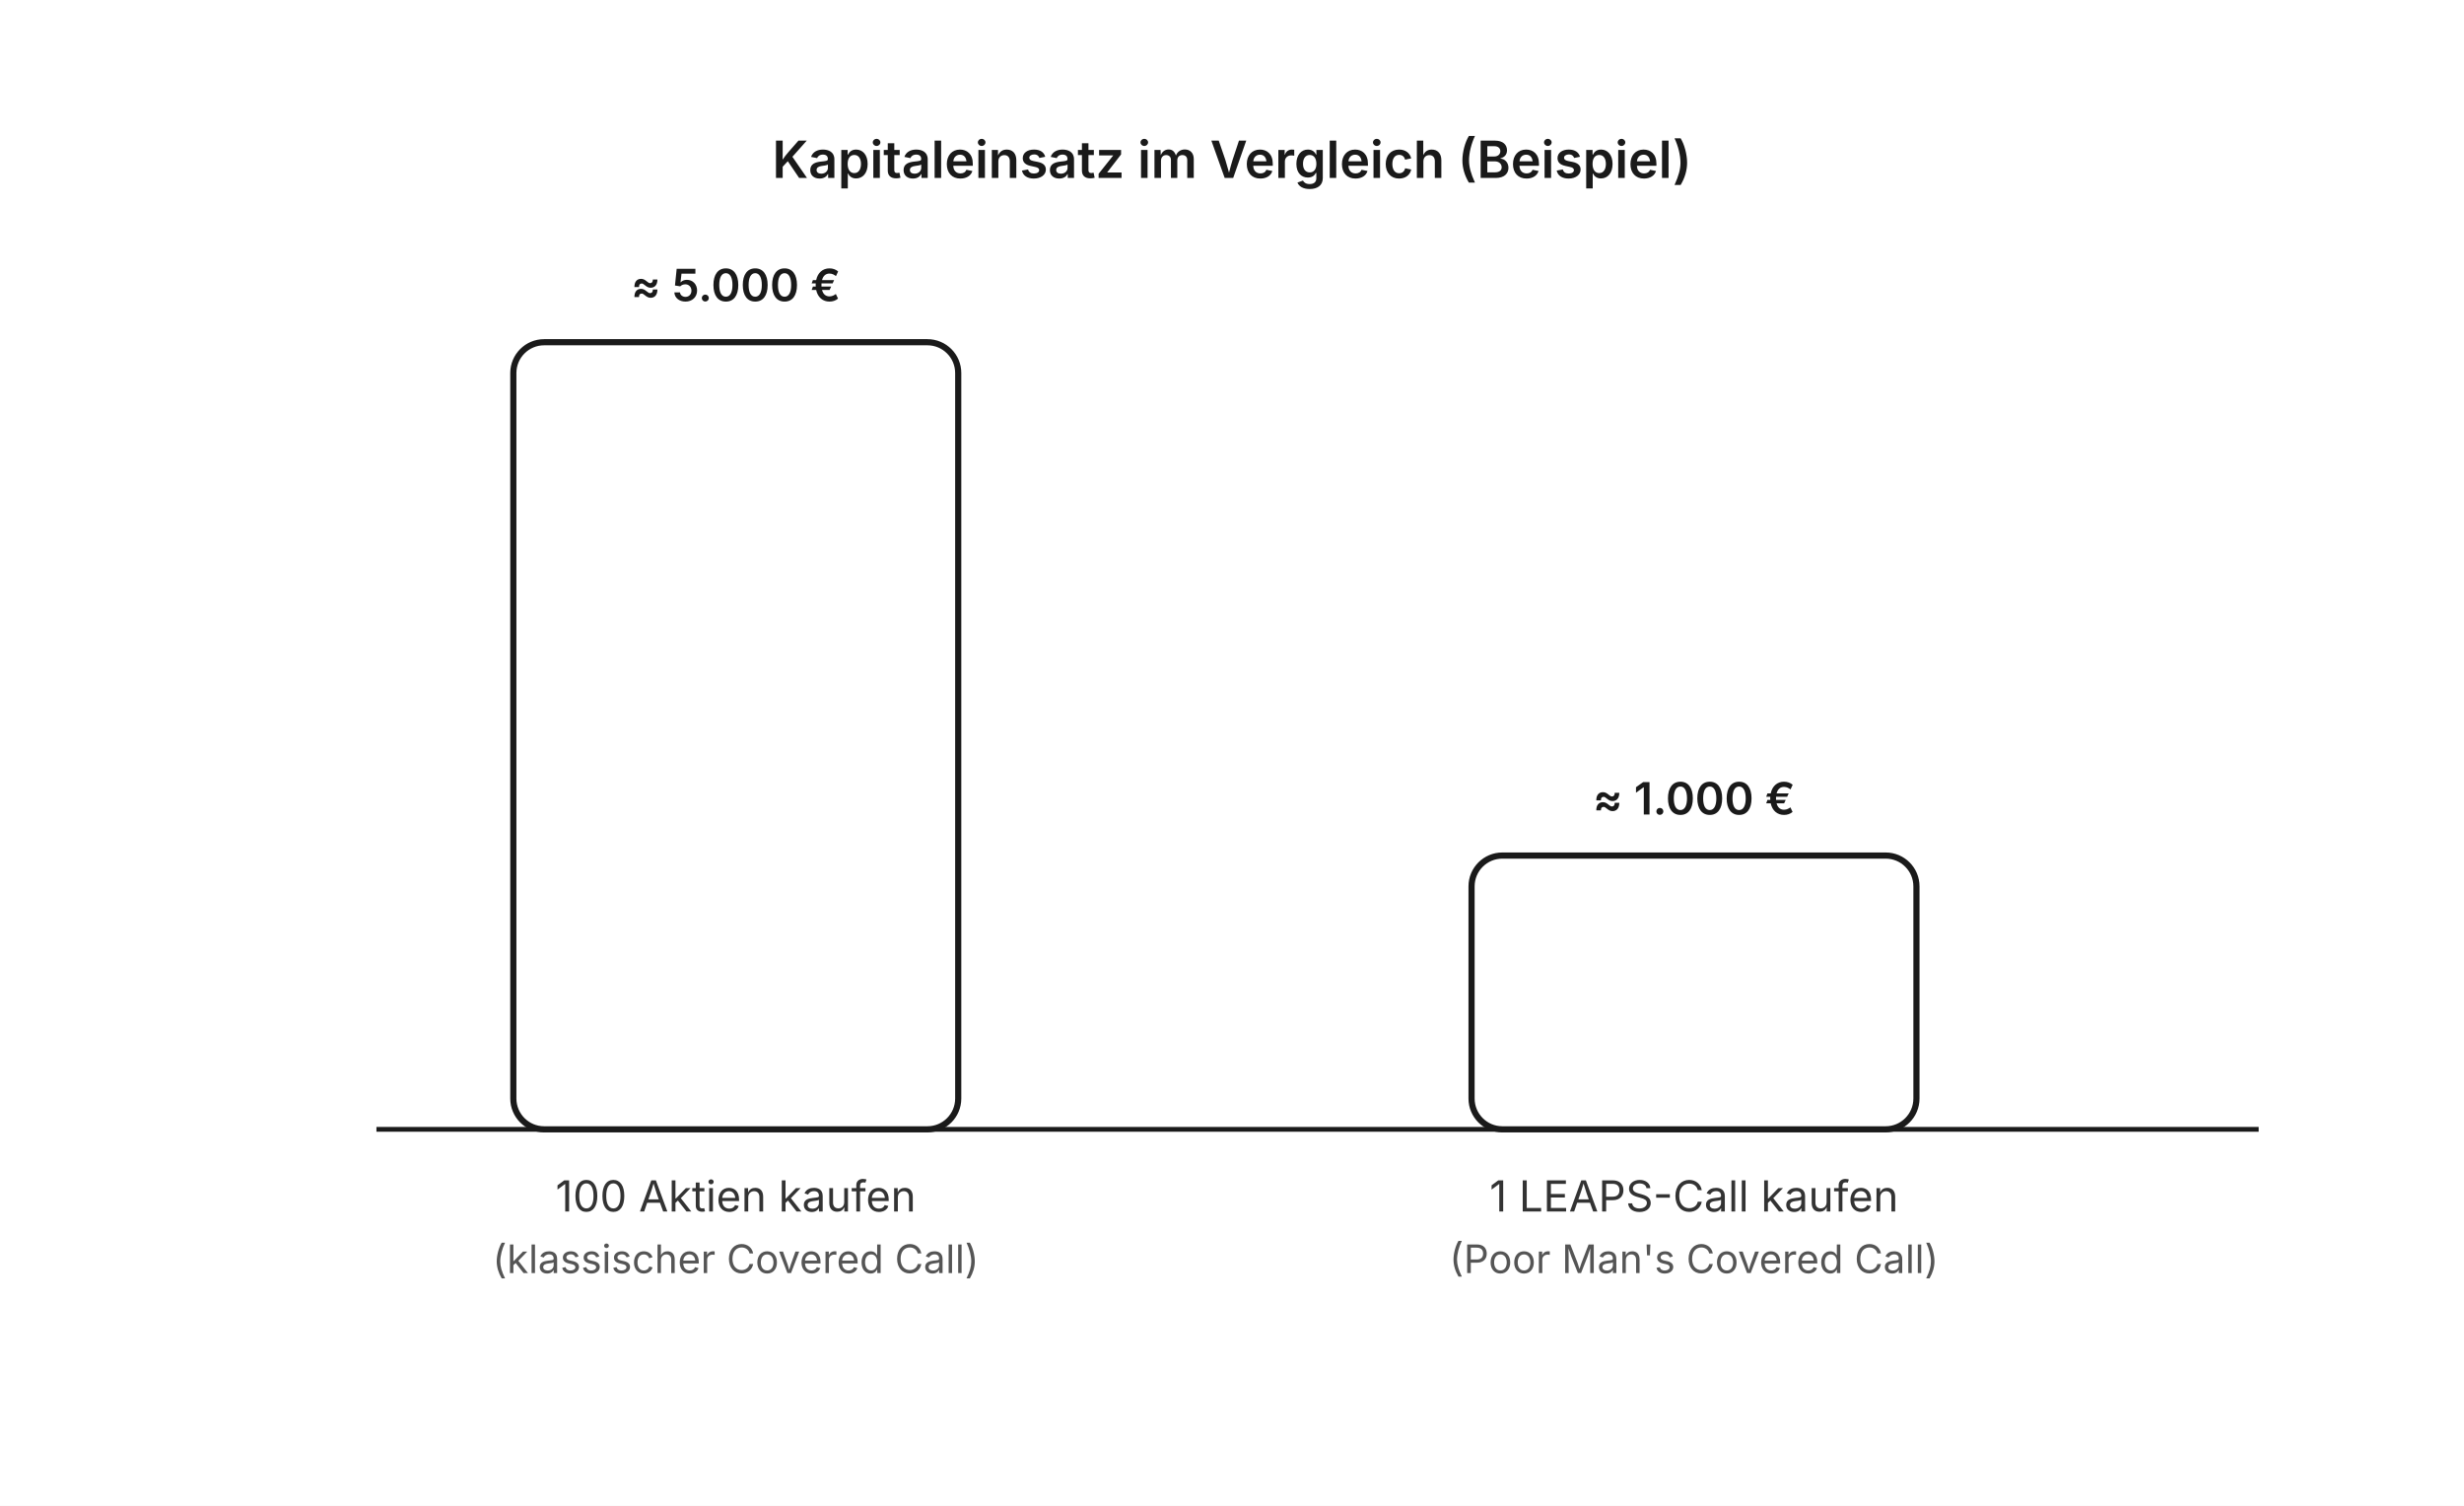
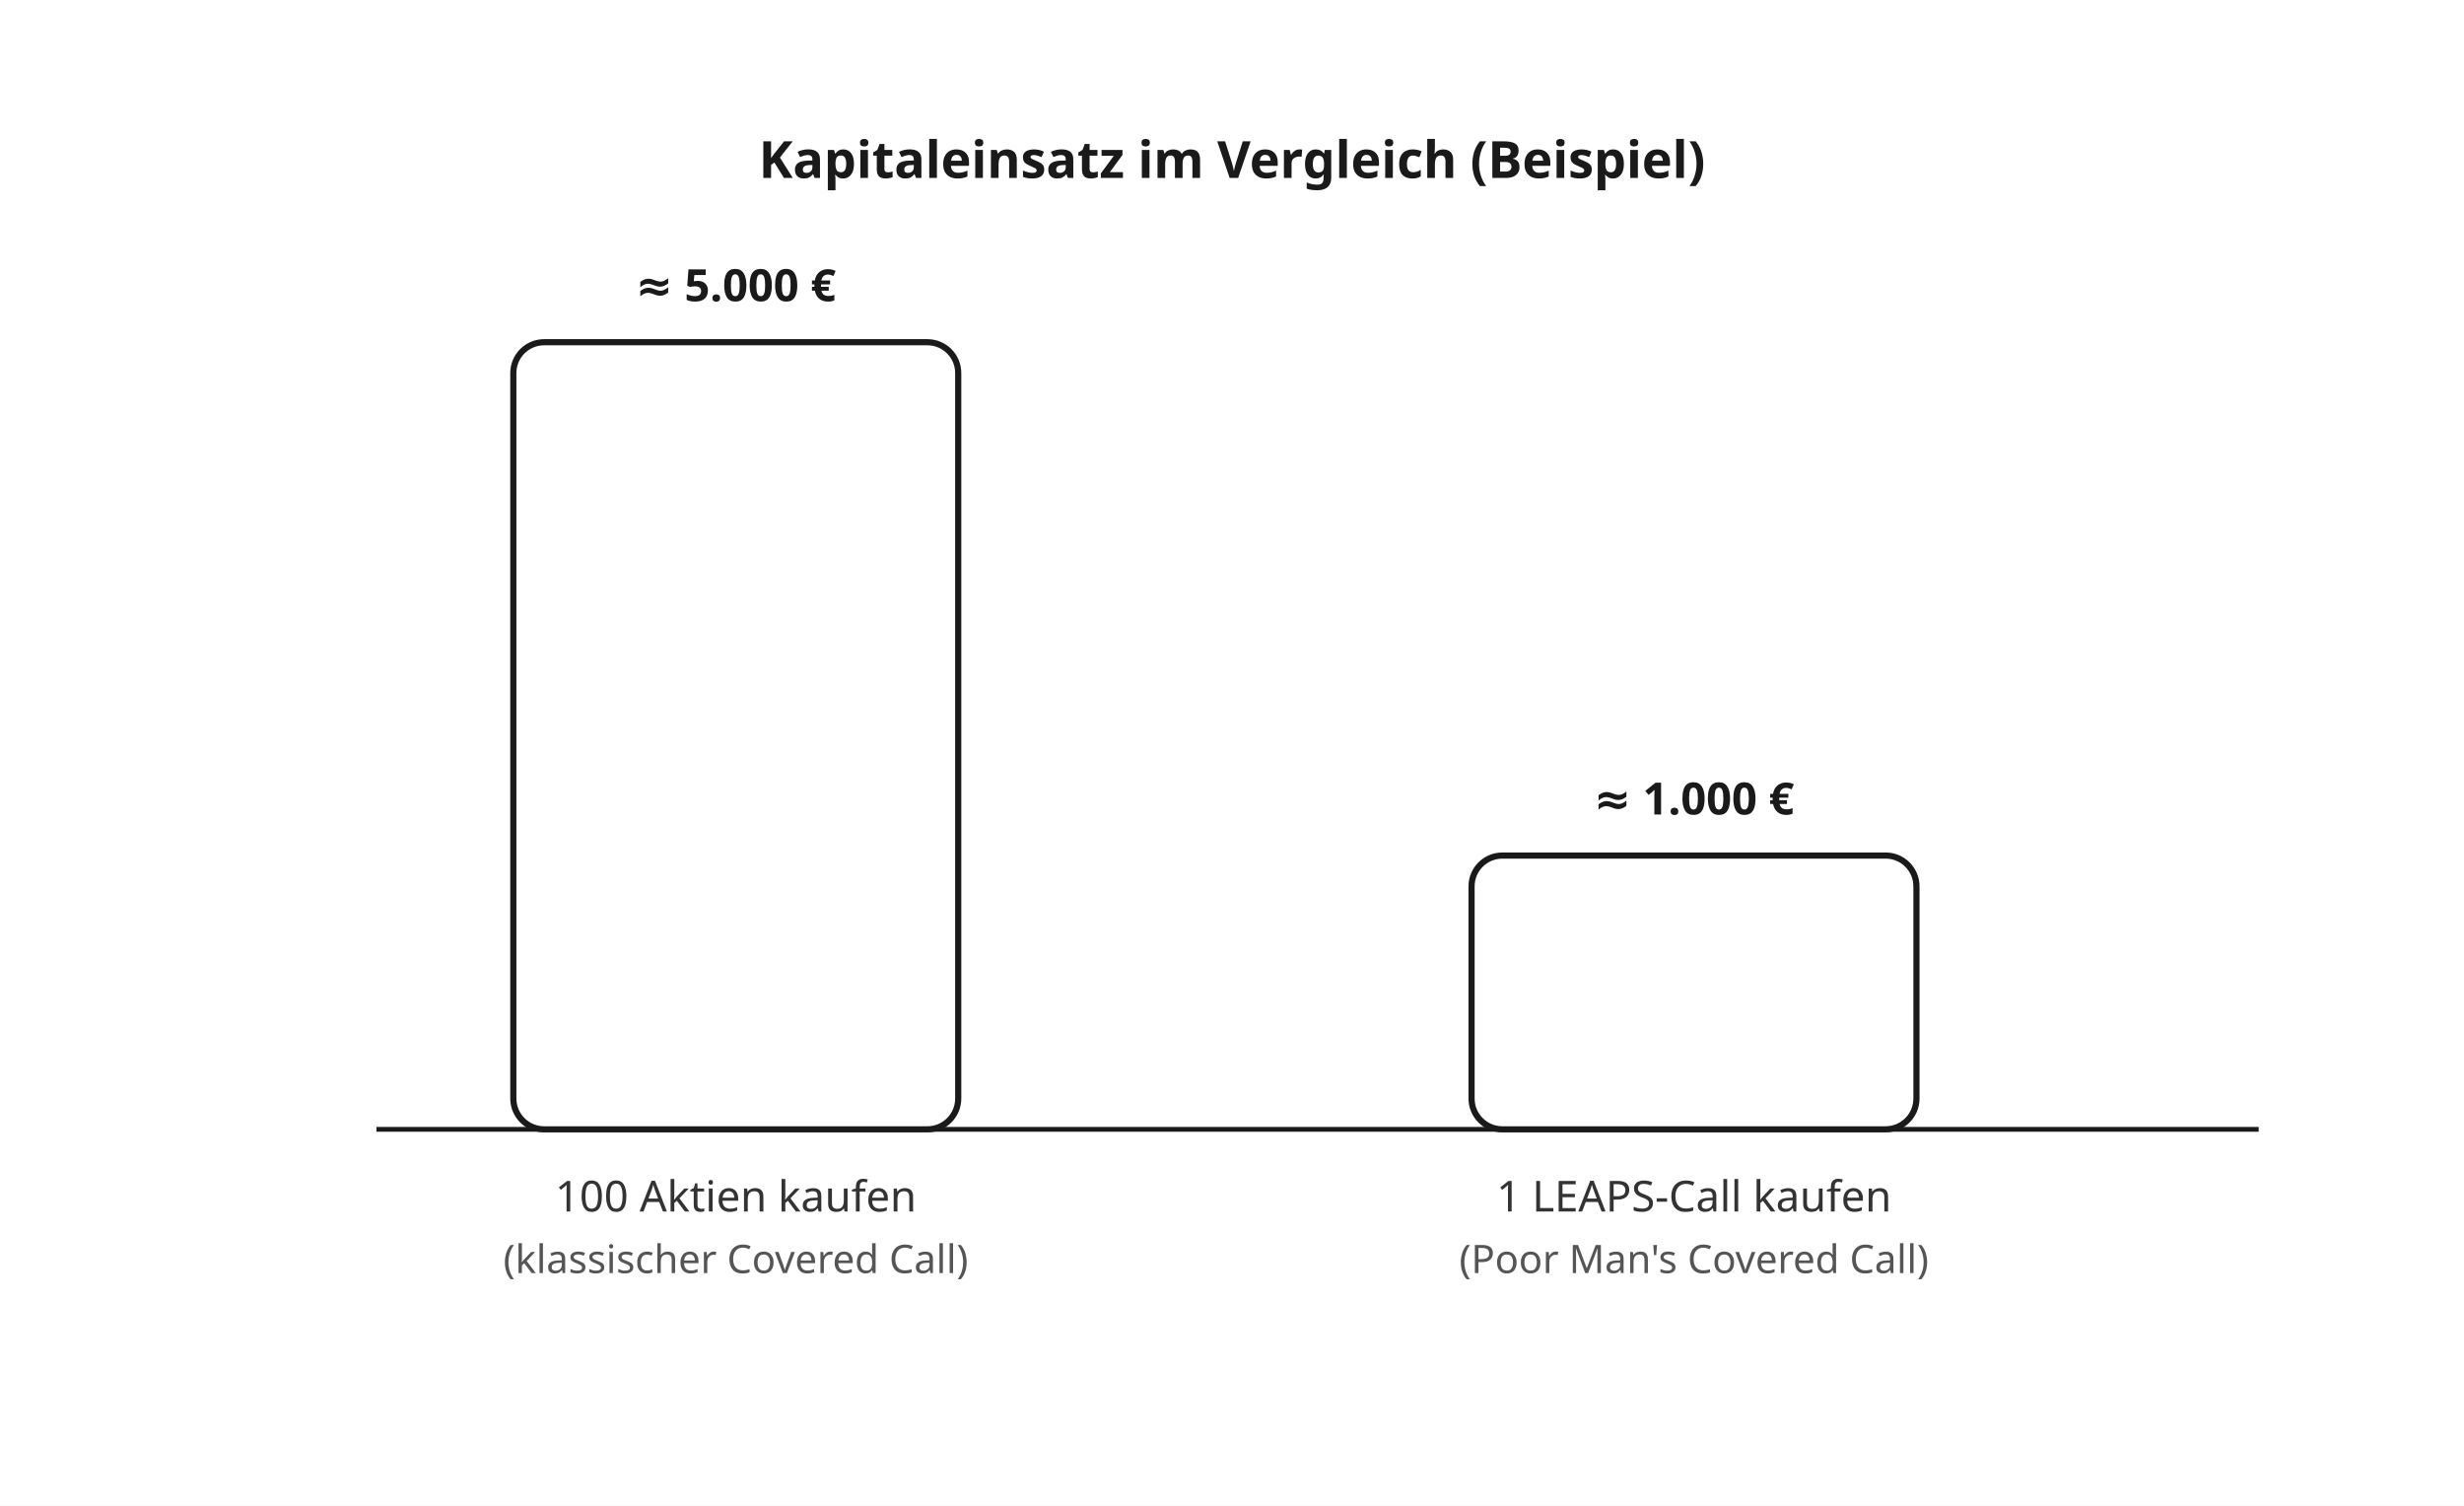
- <svg xmlns="http://www.w3.org/2000/svg" viewBox="0 0 720 440" font-family="Inter, 'Helvetica Neue', Arial, sans-serif">
+ <svg xmlns="http://www.w3.org/2000/svg" viewBox="0 0 720 440" font-family="Calibri, sans-serif">
  <rect width="720" height="440" fill="#ffffff" />
  <text x="360" y="52" font-size="15" fill="#1a1a1a" font-weight="600" text-anchor="middle">Kapitaleinsatz im Vergleich (Beispiel)</text>
  <line x1="110" y1="330" x2="660" y2="330" stroke="#1a1a1a" stroke-width="1.4" />
  <rect x="150" y="100" width="130" height="230" fill="none" stroke="#1a1a1a" stroke-width="1.8" rx="9" />
  <text x="215" y="88" font-size="13" fill="#1a1a1a" font-weight="600" text-anchor="middle">≈ 5.000 €</text>
  <text x="215" y="354" font-size="12.5" fill="#333" font-weight="400" text-anchor="middle">100 Aktien kaufen</text>
  <text x="215" y="372" font-size="11.5" fill="#555" font-weight="400" text-anchor="middle">(klassischer Covered Call)</text>
  <rect x="430" y="250" width="130" height="80" fill="none" stroke="#1a1a1a" stroke-width="1.8" rx="9" />
  <text x="495" y="238" font-size="13" fill="#1a1a1a" font-weight="600" text-anchor="middle">≈ 1.000 €</text>
  <text x="495" y="354" font-size="12.5" fill="#333" font-weight="400" text-anchor="middle">1 LEAPS-Call kaufen</text>
  <text x="495" y="372" font-size="11.5" fill="#555" font-weight="400" text-anchor="middle">(Poor Man's Covered Call)</text>
</svg>
